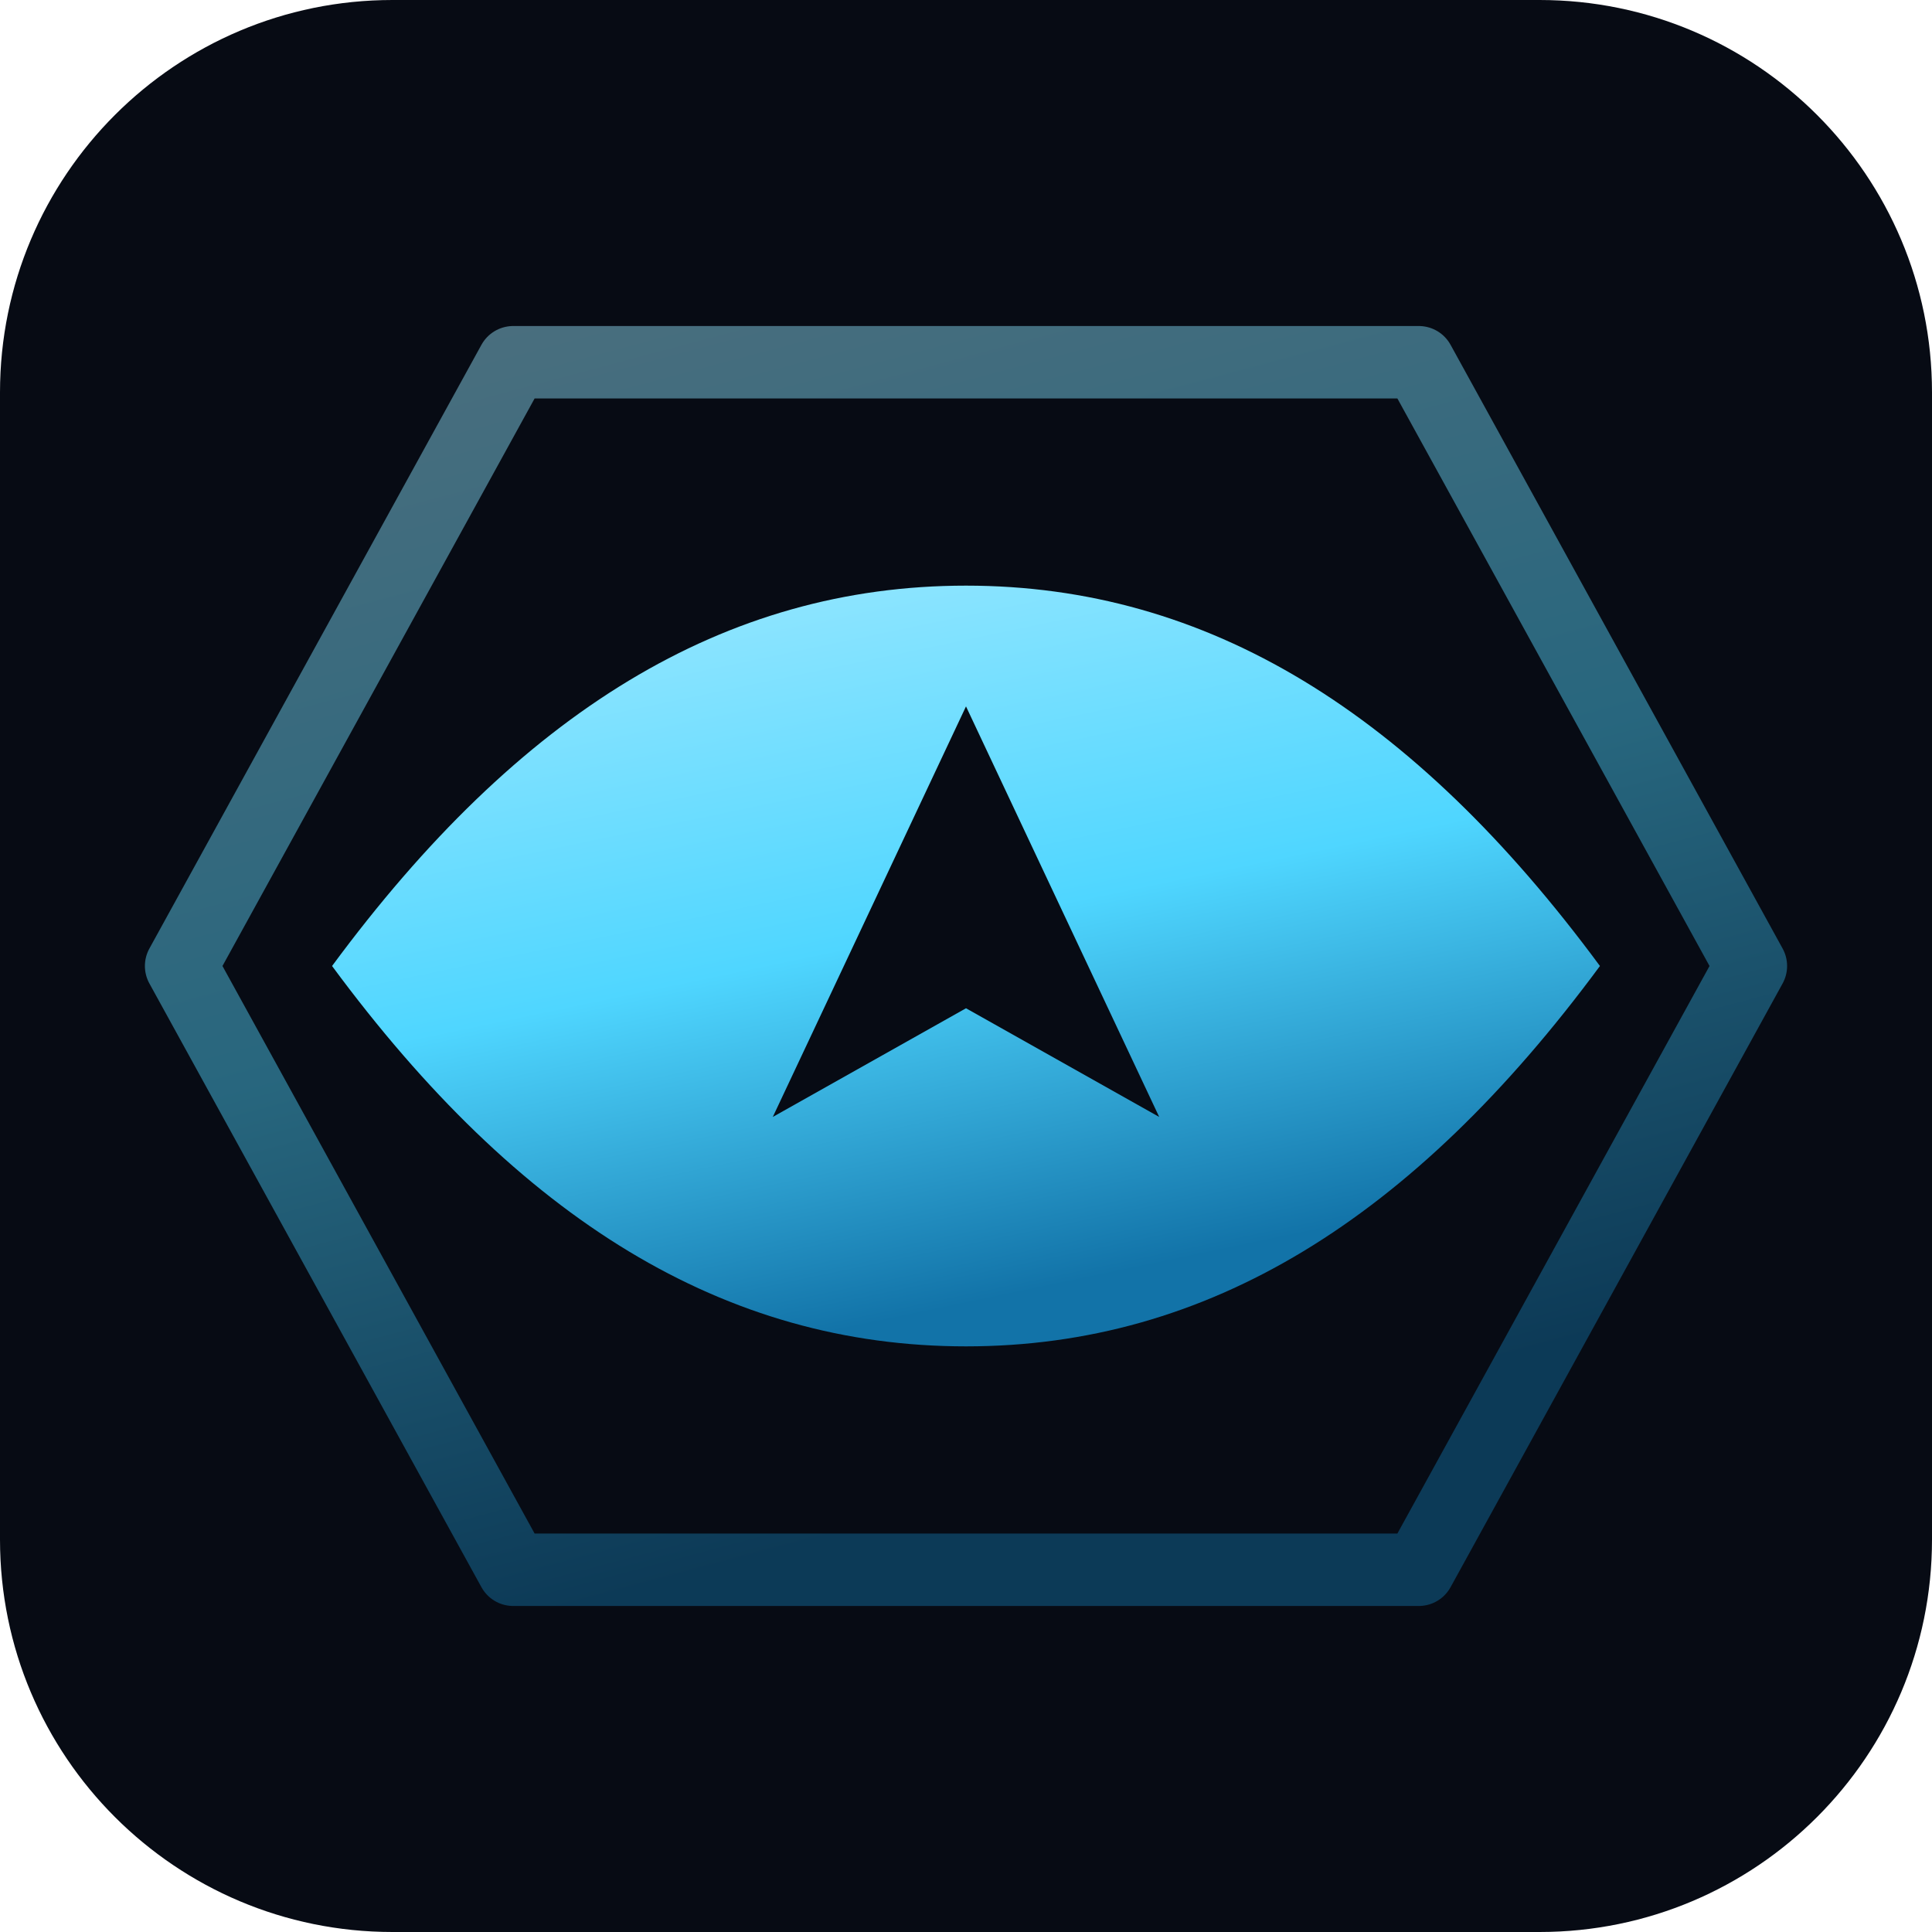
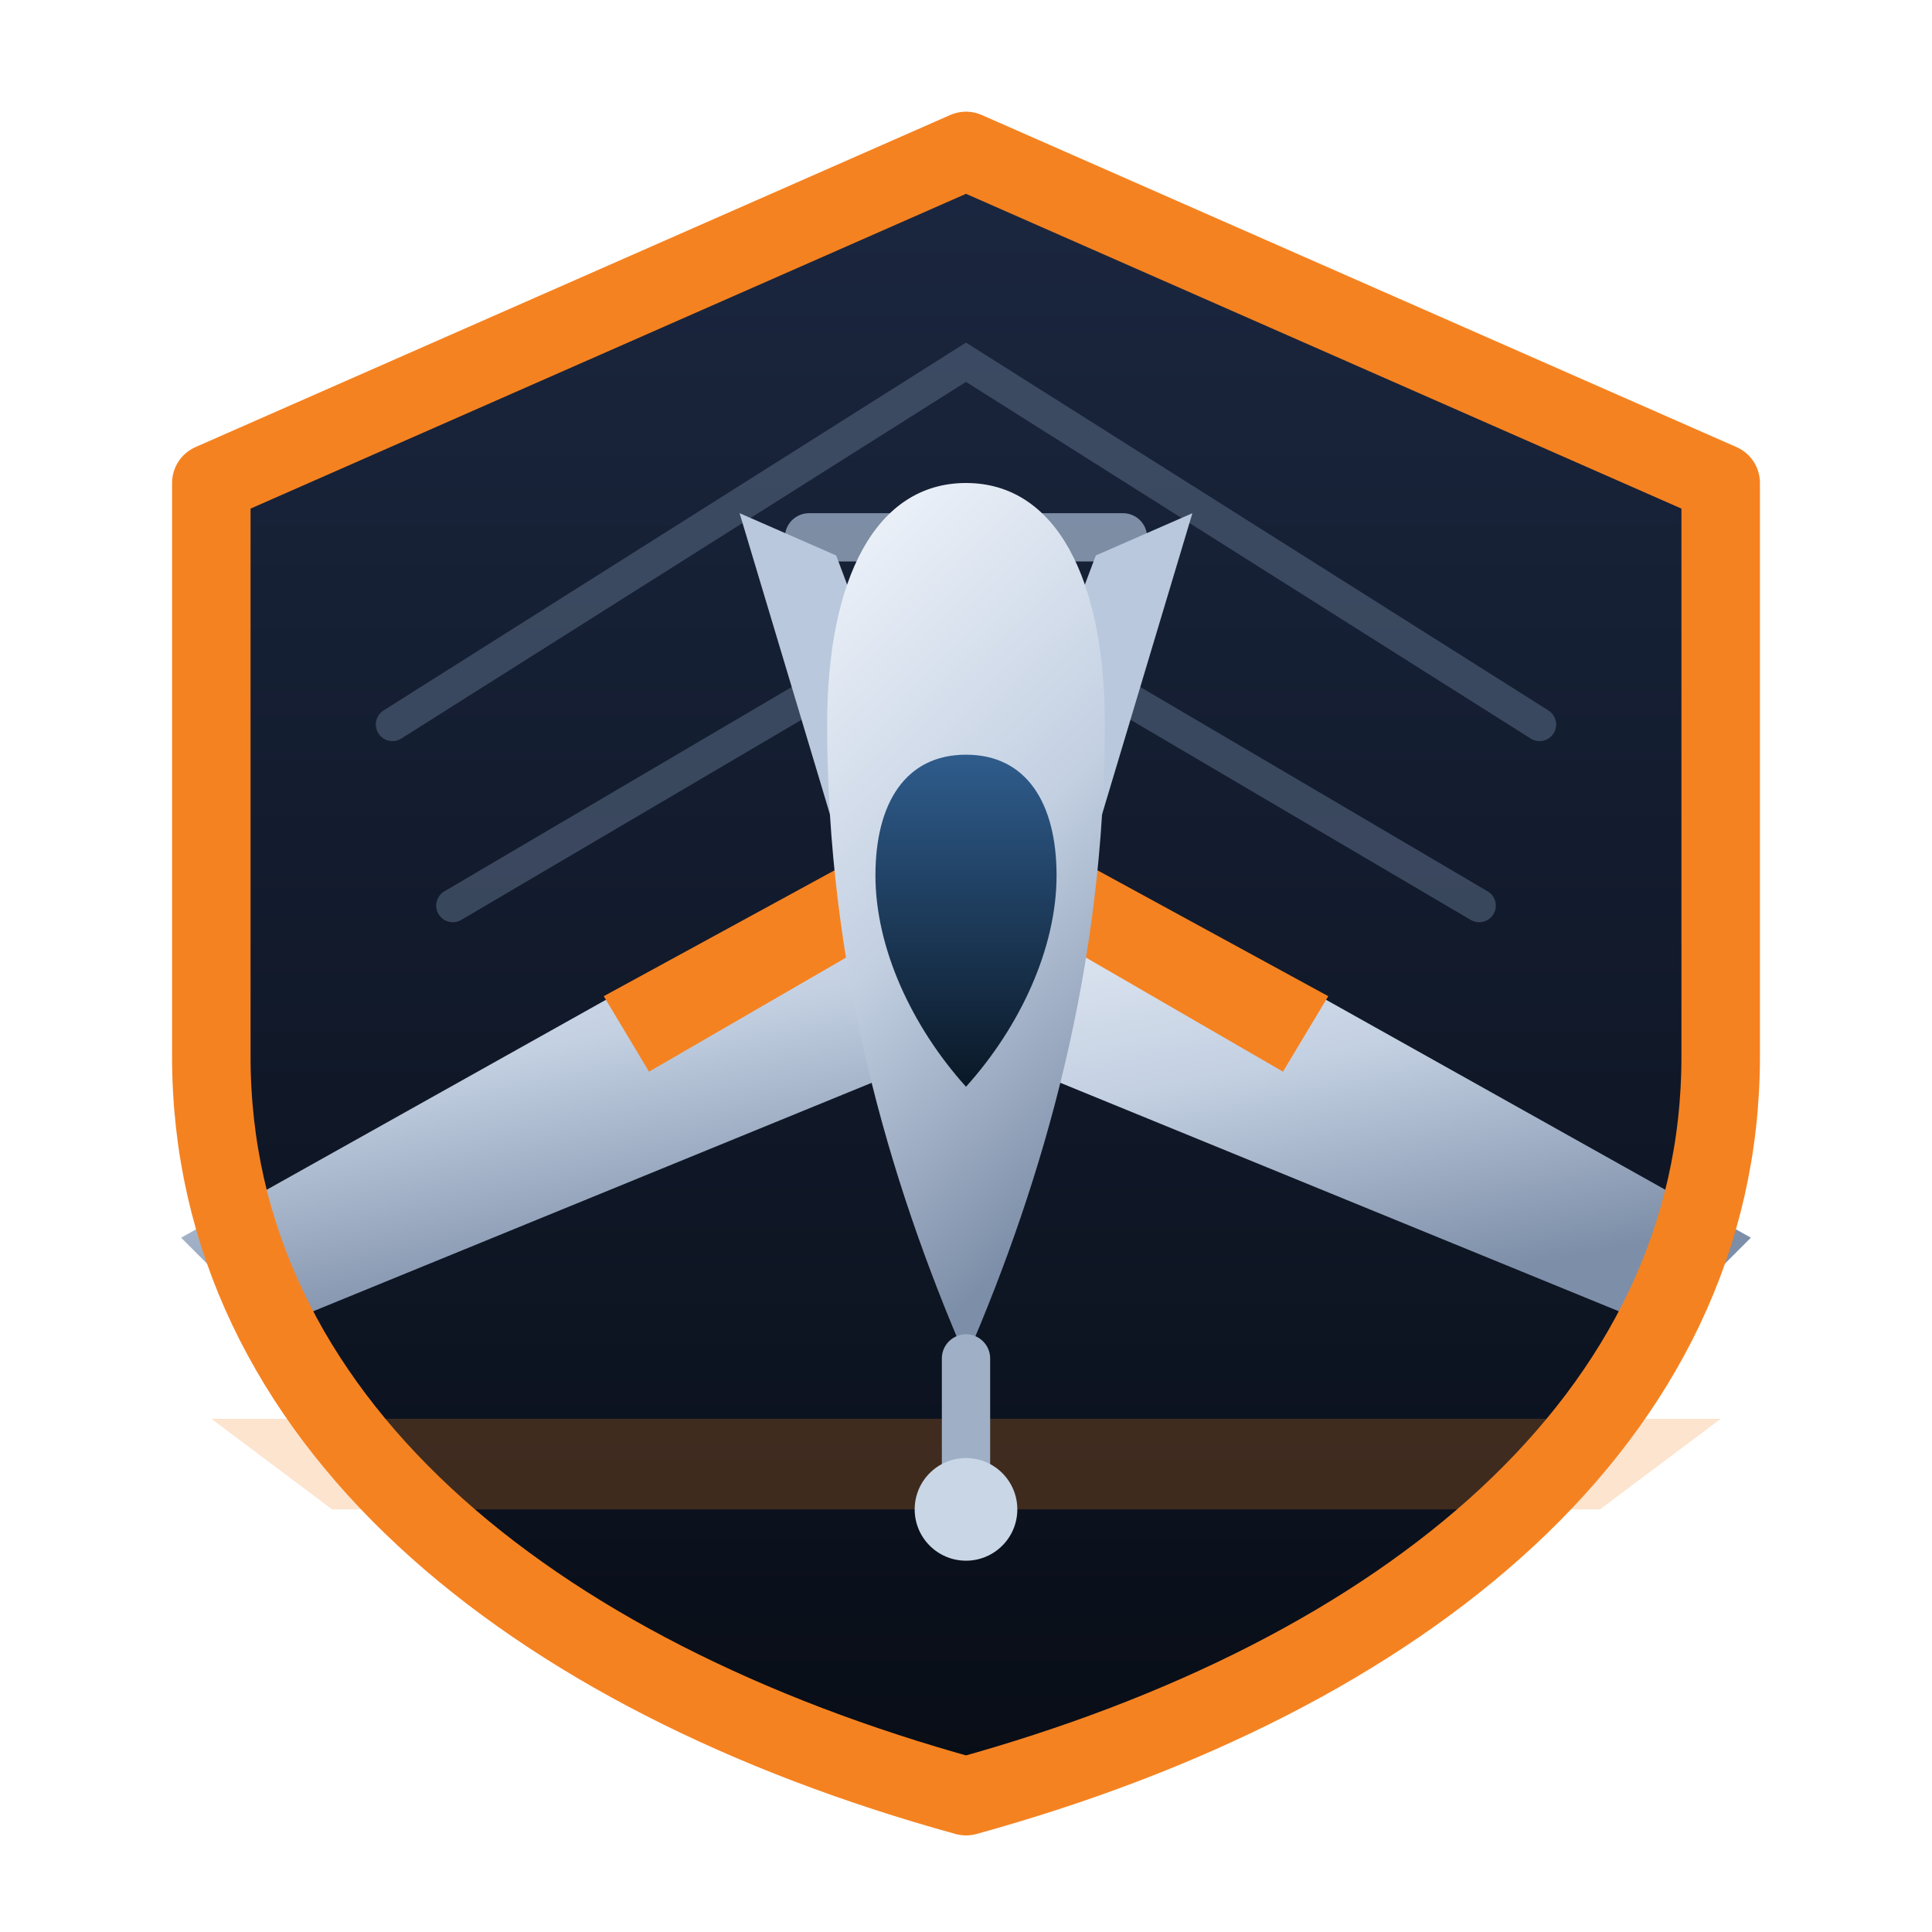
- <svg xmlns="http://www.w3.org/2000/svg" viewBox="0 0 64 64" role="img" aria-label="EagleEye Hangar">
+ <svg xmlns="http://www.w3.org/2000/svg" viewBox="0 0 64 64" role="img" aria-label="HawkEye Hangar">
  <defs>
-     <linearGradient id="ee" x1="0" y1="0" x2="0.35" y2="1">
-       <stop offset="0%" stop-color="#9fe9ff" />
-       <stop offset="55%" stop-color="#4fd6ff" />
-       <stop offset="100%" stop-color="#1273a8" />
+     <linearGradient id="he-hangar" x1="0" y1="0" x2="0" y2="1">
+       <stop offset="0%" stop-color="#1b2740" />
+       <stop offset="100%" stop-color="#080d16" />
+     </linearGradient>
+     <linearGradient id="he-skin" x1="0" y1="0" x2="0.3" y2="1">
+       <stop offset="0%" stop-color="#f2f6fc" />
+       <stop offset="55%" stop-color="#c3d0e2" />
+       <stop offset="100%" stop-color="#7d8ea8" />
+     </linearGradient>
+     <linearGradient id="he-glass" x1="0" y1="0" x2="0" y2="1">
+       <stop offset="0%" stop-color="#2f5c8c" />
+       <stop offset="100%" stop-color="#0a1826" />
    </linearGradient>
  </defs>
-   <rect width="64" height="64" rx="13" fill="#070b14" />
-   <path d="M6 32 17 12h30l11 20-11 20H17Z" fill="none" stroke="url(#ee)" stroke-opacity=".45" stroke-width="2.4" stroke-linejoin="round" />
-   <path d="M11 32c6.2-8.4 13-12.6 21-12.6S46.8 23.6 53 32c-6.2 8.4-13 12.6-21 12.6S17.2 40.4 11 32Z" fill="url(#ee)" />
-   <path d="M32 23.4 38.4 37 32 33.4 25.6 37Z" fill="#070b14" />
-   <path d="M32 46.6v3.2" stroke="url(#ee)" stroke-width="2.2" stroke-linecap="round" />
+   <path d="M32 5 57 16v19c0 12-10.5 20.5-25 24.5C17.5 55.5 7 47 7 35V16Z" fill="url(#he-hangar)" />
+   <g fill="none" stroke="#4a5a72" stroke-width="1.1" stroke-linecap="round" opacity=".7">
+     <path d="M13 24 32 12l19 12" />
+     <path d="M15 30 32 20l17 10" />
+     <path d="M17 36 32 28l15 8" />
+   </g>
+   <g fill="#cfe6ff" opacity=".55">
+     <rect x="26" y="17" width="12" height="1.6" rx=".8" />
+     <rect x="28" y="25" width="8" height="1.4" rx=".7" />
+   </g>
+   <path d="M7 47h50l-4 3H11Z" fill="#f58220" opacity=".22" />
+   <g>
+     <path d="M31 27 6 41l3 3 22-9Z" fill="url(#he-skin)" />
+     <path d="M33 27 58 41l-3 3-22-9Z" fill="url(#he-skin)" />
+     <path d="M31 27 20 33l1.5 2.5 9.5-5.5Z" fill="#f58220" />
+     <path d="M33 27 44 33l-1.5 2.5L33 30Z" fill="#f58220" />
+     <path d="M27.5 27 24.5 17l3.2 1.4 3 8Z" fill="#b9c8dc" />
+     <path d="M36.5 27 39.5 17l-3.2 1.4-3 8Z" fill="#b9c8dc" />
+     <path d="M32 16c3 0 4.6 3.2 4.6 8 0 8-2 15-4.6 21-2.6-6-4.6-13-4.6-21 0-4.8 1.6-8 4.6-8Z" fill="url(#he-skin)" />
+     <path d="M32 25c2 0 3 1.6 3 4s-1.2 5-3 7c-1.8-2-3-4.6-3-7s1-4 3-4Z" fill="url(#he-glass)" />
+     <path d="M32 45v4" stroke="#9fb0c6" stroke-width="1.6" stroke-linecap="round" />
+     <circle cx="32" cy="50" r="1.7" fill="#c9d6e6" />
+   </g>
+   <path d="M32 5 57 16v19c0 12-10.5 20.5-25 24.5C17.5 55.5 7 47 7 35V16Z" fill="none" stroke="#f58220" stroke-width="2.6" stroke-linejoin="round" />
</svg>
